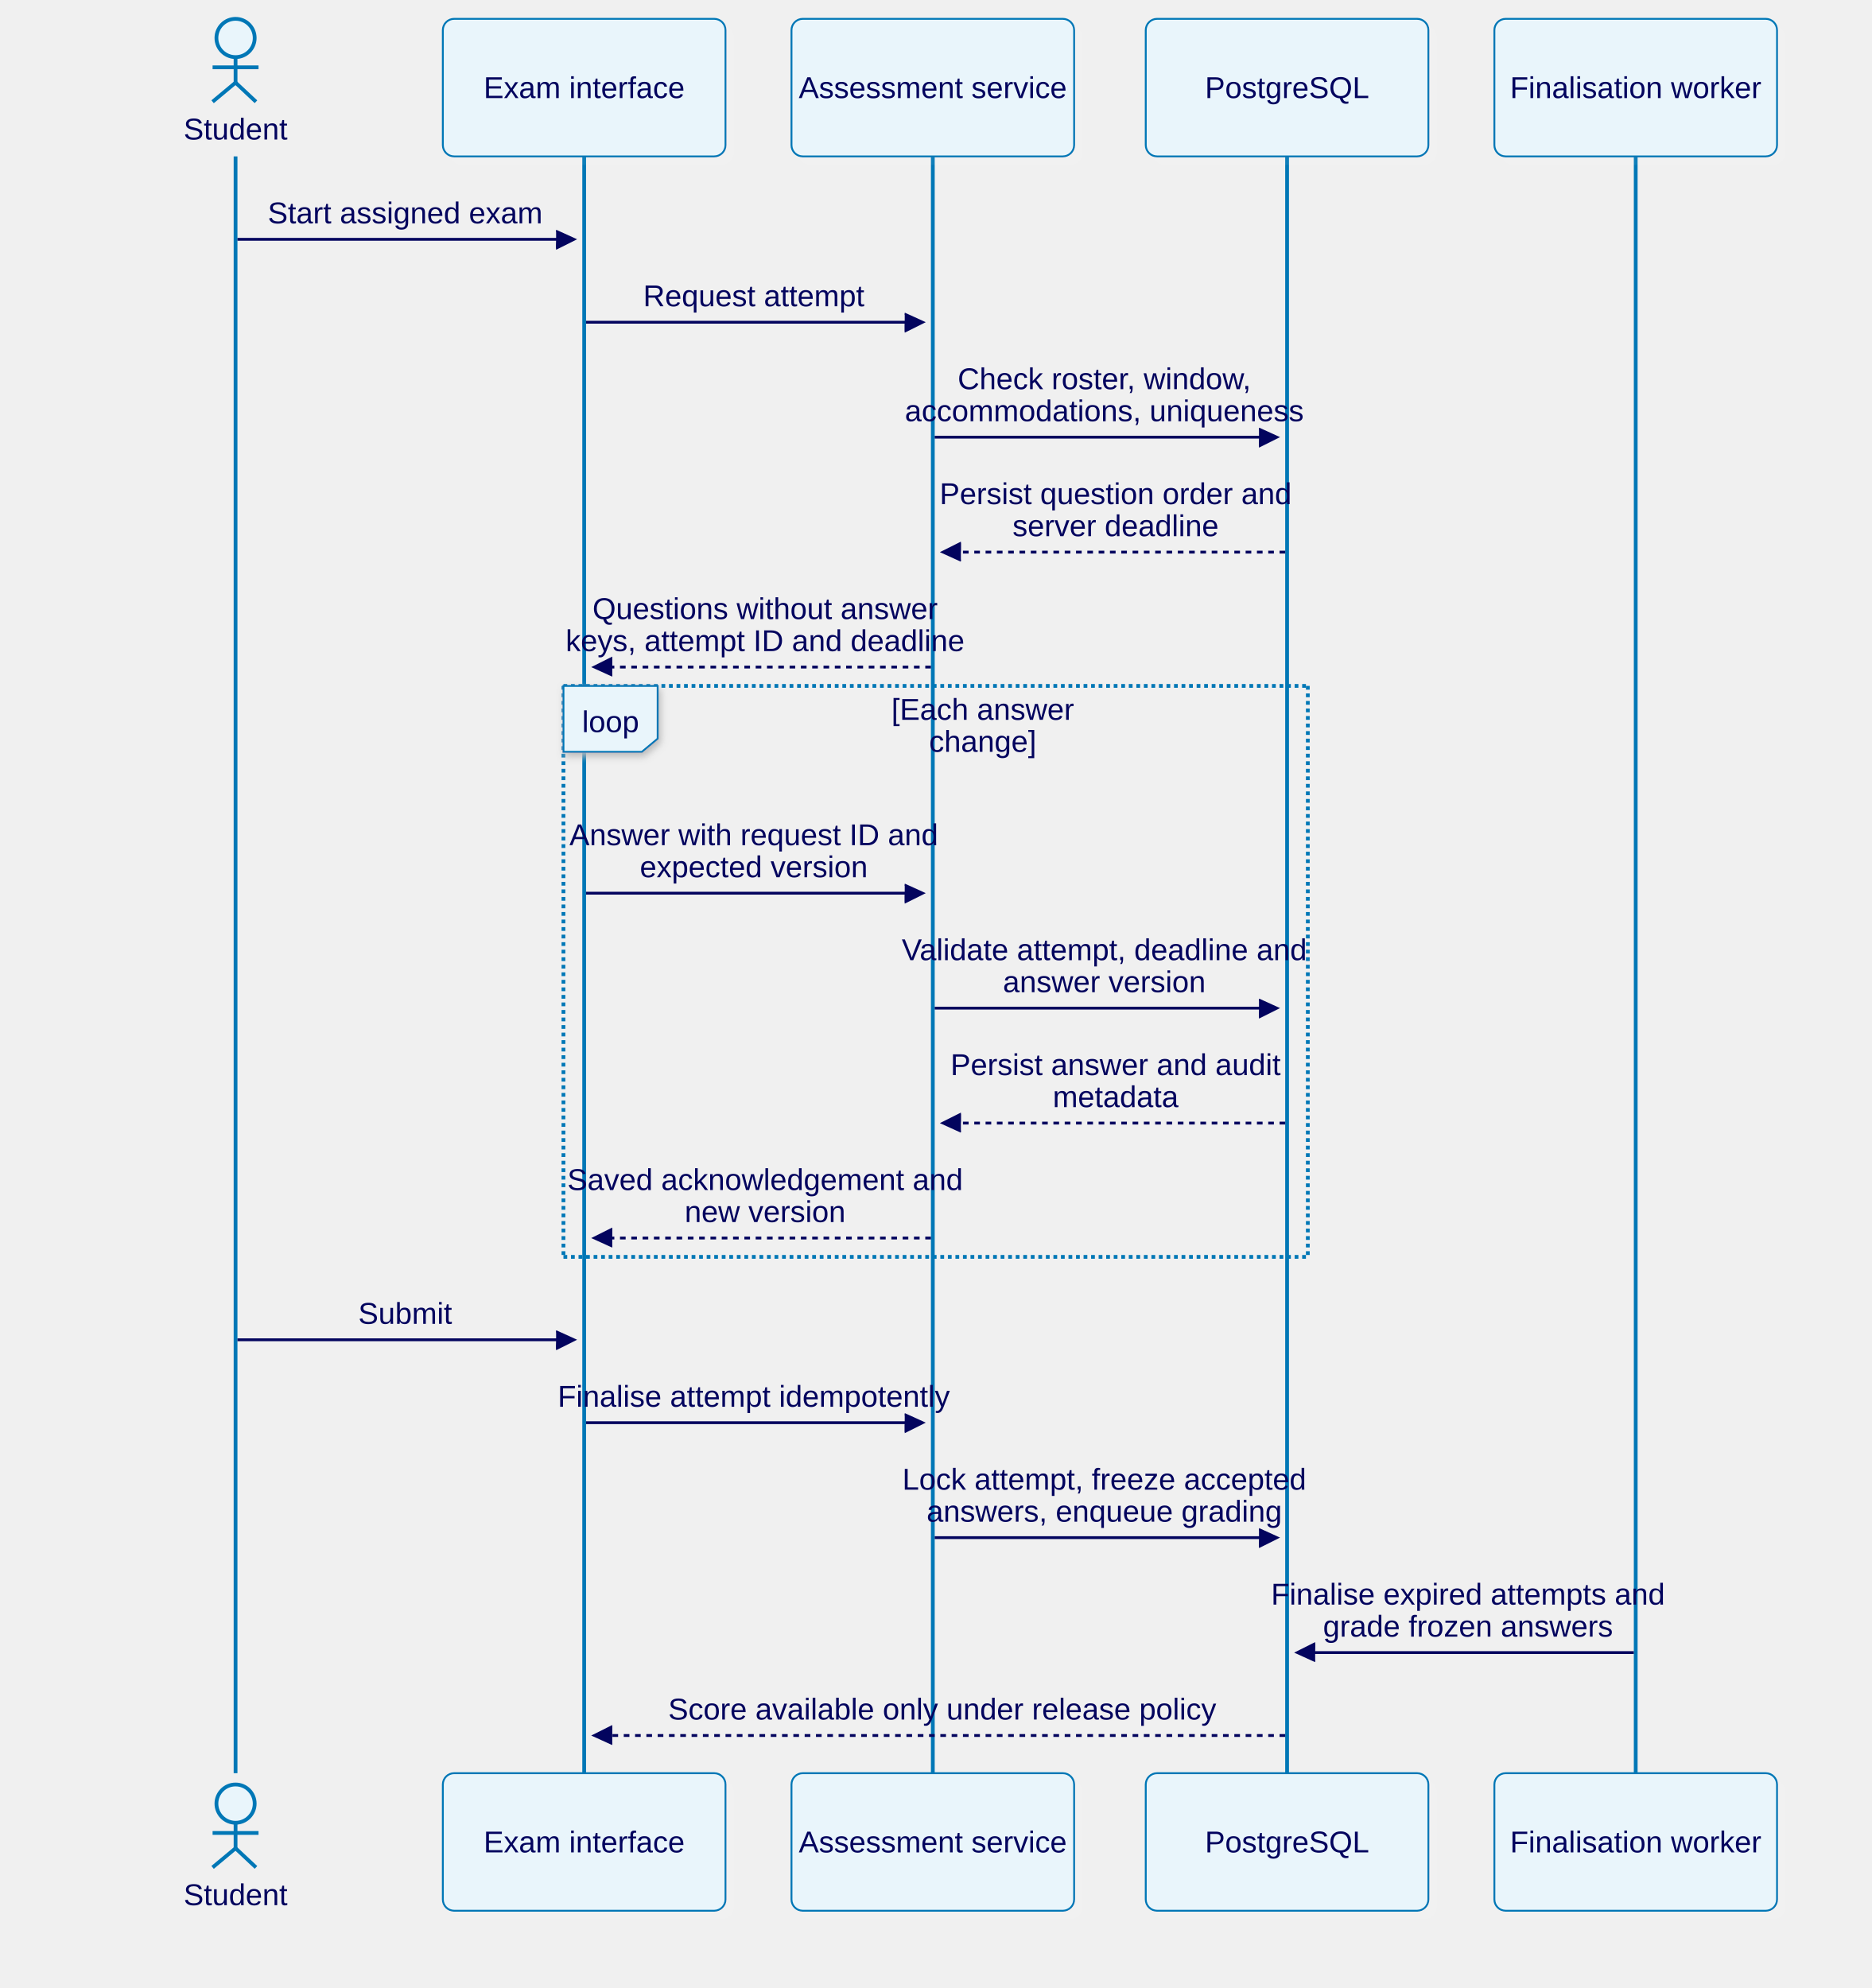
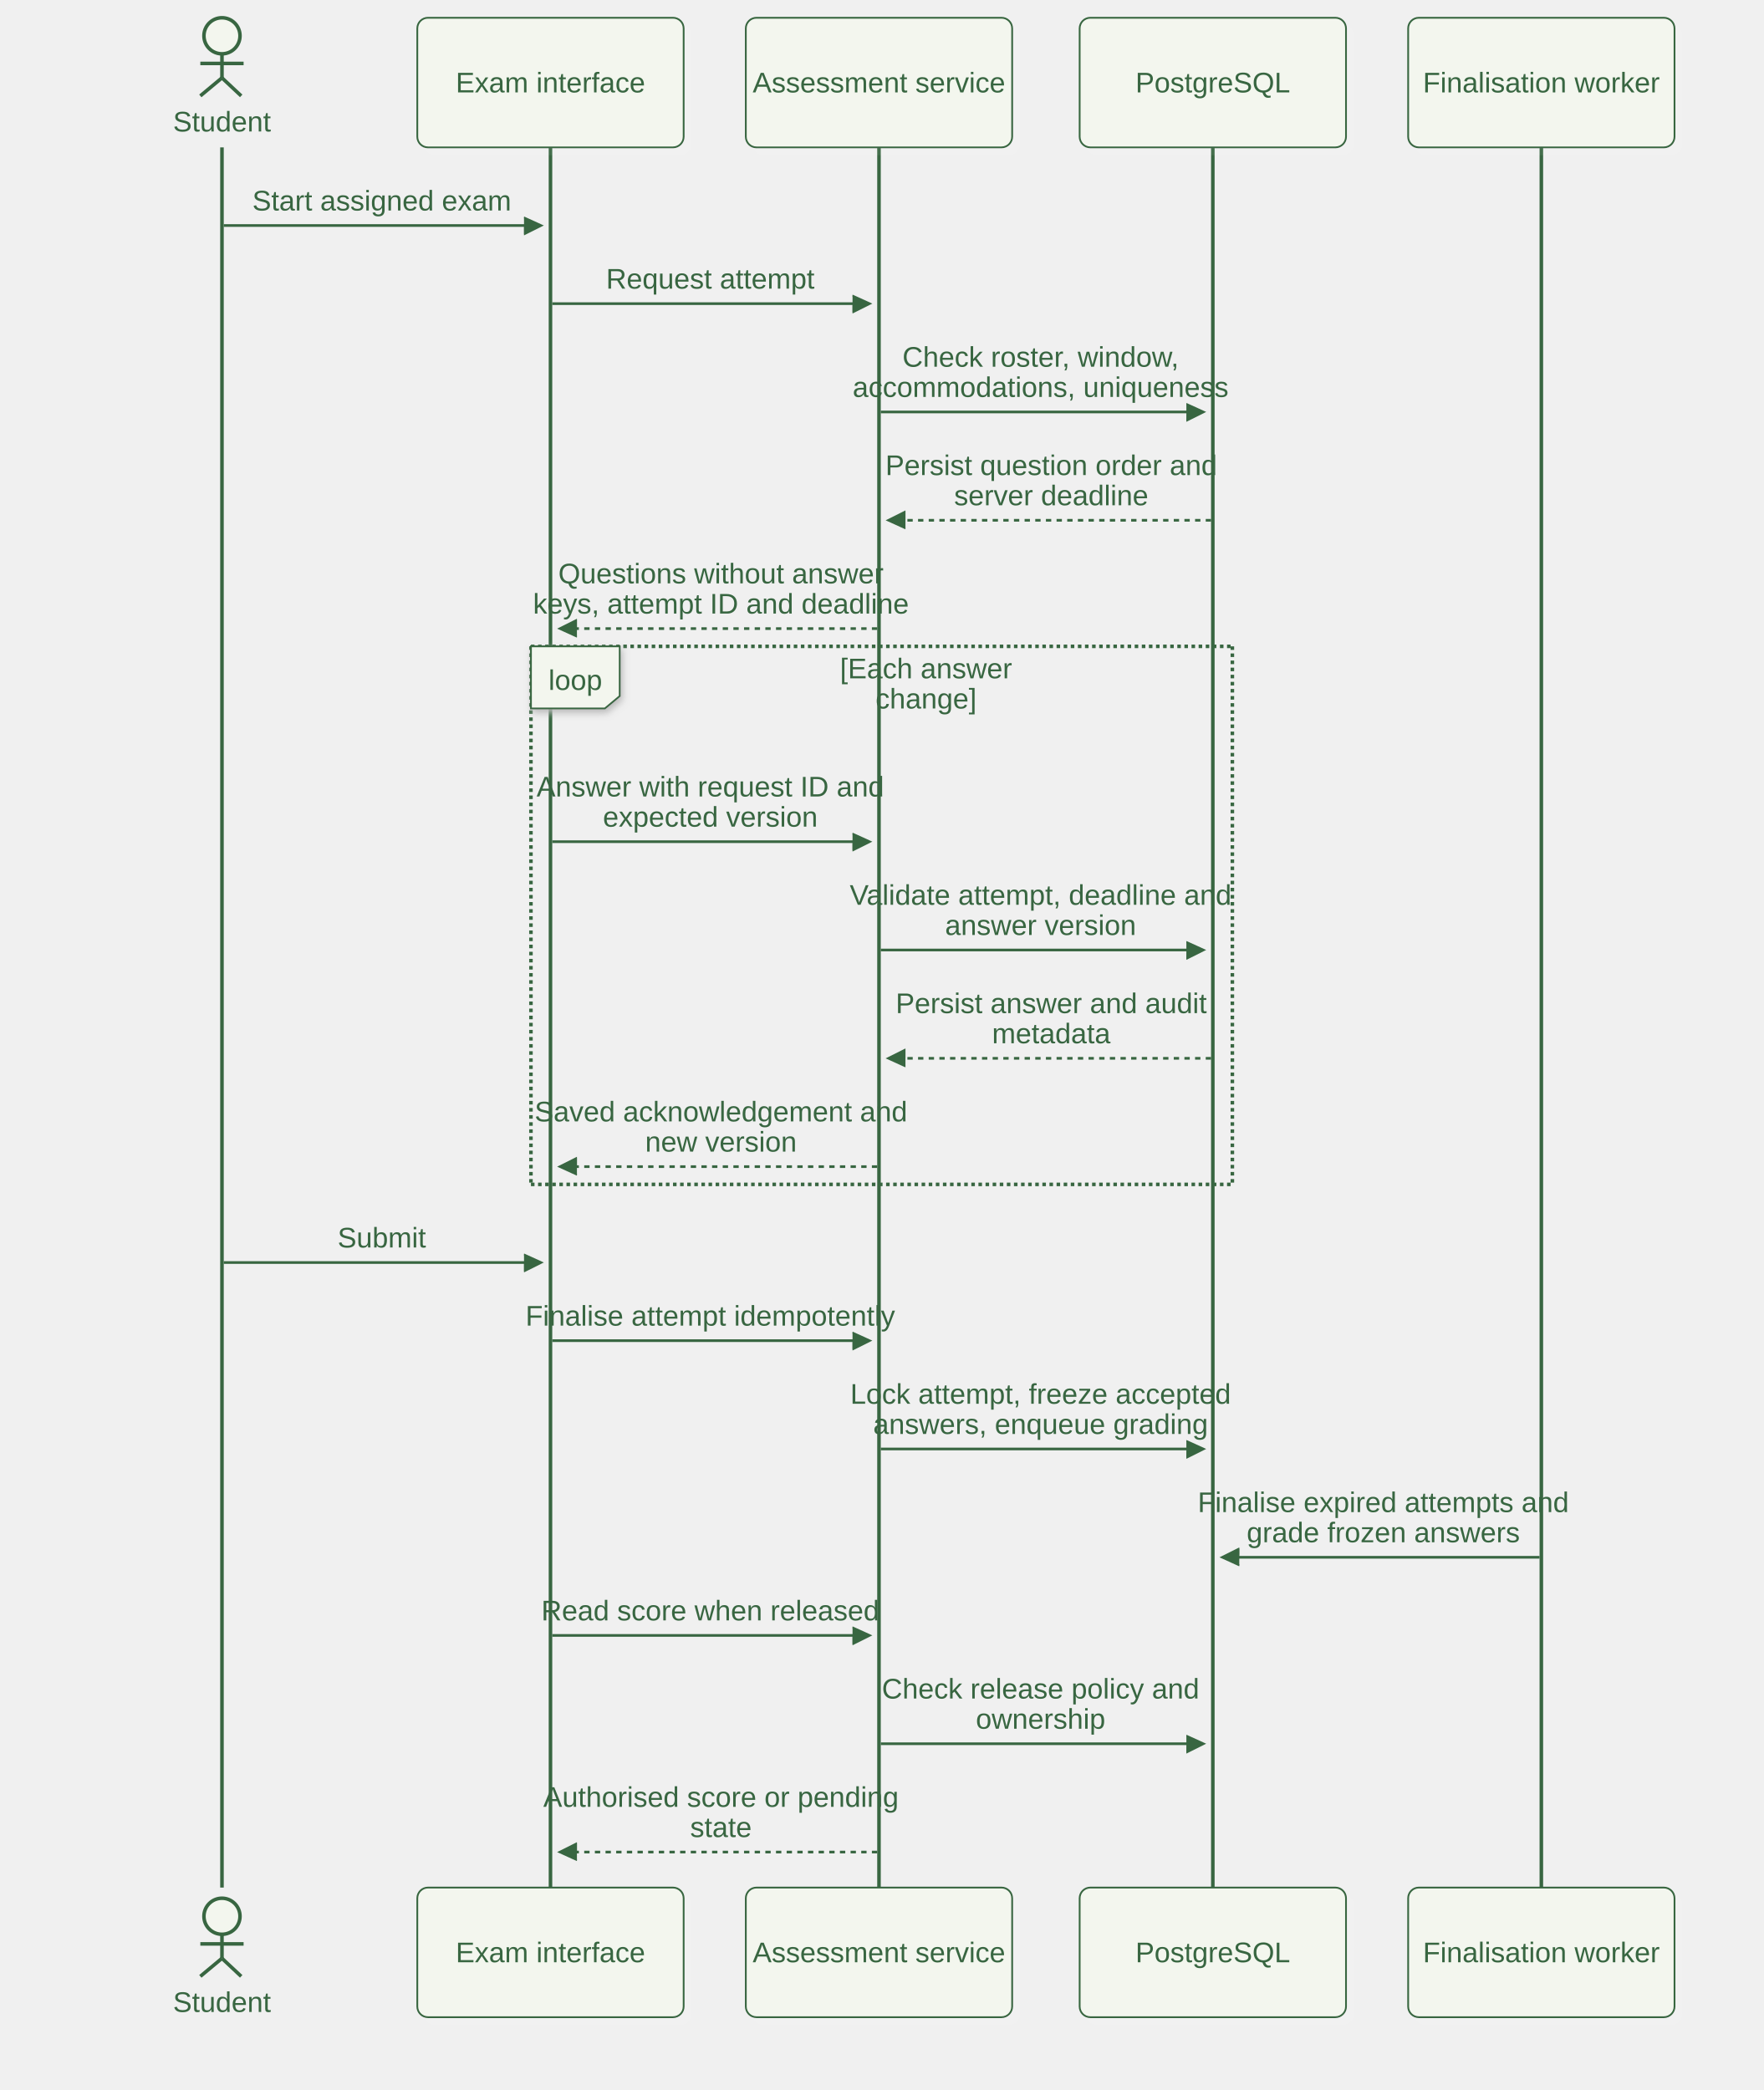
- <svg xmlns="http://www.w3.org/2000/svg" id="my-svg" width="993" viewBox="-50 -10 993 1055" role="graphics-document document" aria-roledescription="sequence" style="background-color: white; max-width: 2400px; max-height: 2400px;">
-   <g>
-     <rect x="743" y="931" fill="#eaeaea" stroke="#666" width="150" height="73" name="Job" rx="6" ry="6" class="actor actor-bottom" data-look="neo" filter="url(#my-svg-drop-shadow)" />
-     <text x="818" y="967.5" dominant-baseline="central" alignment-baseline="central" class="actor actor-box" style="text-anchor: middle; font-size: 16px; font-weight: 400;">
+ <svg xmlns="http://www.w3.org/2000/svg" id="my-svg" width="993" viewBox="-50 -10 993 1177" role="graphics-document document" aria-roledescription="sequence" style="background-color: white; max-width: 2400px; max-height: 2400px;">
+   <g>
+     <rect x="743" y="1053" fill="#eaeaea" stroke="#666" width="150" height="73" name="Job" rx="6" ry="6" class="actor actor-bottom" data-look="neo" filter="url(#my-svg-drop-shadow)" />
+     <text x="818" y="1089.5" dominant-baseline="central" alignment-baseline="central" class="actor actor-box" style="text-anchor: middle; font-size: 16px; font-weight: 400;">
      <tspan x="818" dy="0">Finalisation worker</tspan>
    </text>
  </g>
  <g>
-     <rect x="558" y="931" fill="#eaeaea" stroke="#666" width="150" height="73" name="DB" rx="6" ry="6" class="actor actor-bottom" data-look="neo" filter="url(#my-svg-drop-shadow)" />
-     <text x="633" y="967.5" dominant-baseline="central" alignment-baseline="central" class="actor actor-box" style="text-anchor: middle; font-size: 16px; font-weight: 400;">
+     <rect x="558" y="1053" fill="#eaeaea" stroke="#666" width="150" height="73" name="DB" rx="6" ry="6" class="actor actor-bottom" data-look="neo" filter="url(#my-svg-drop-shadow)" />
+     <text x="633" y="1089.5" dominant-baseline="central" alignment-baseline="central" class="actor actor-box" style="text-anchor: middle; font-size: 16px; font-weight: 400;">
      <tspan x="633" dy="0">PostgreSQL</tspan>
    </text>
  </g>
  <g>
-     <rect x="370" y="931" fill="#eaeaea" stroke="#666" width="150" height="73" name="API" rx="6" ry="6" class="actor actor-bottom" data-look="neo" filter="url(#my-svg-drop-shadow)" />
-     <text x="445" y="967.5" dominant-baseline="central" alignment-baseline="central" class="actor actor-box" style="text-anchor: middle; font-size: 16px; font-weight: 400;">
+     <rect x="370" y="1053" fill="#eaeaea" stroke="#666" width="150" height="73" name="API" rx="6" ry="6" class="actor actor-bottom" data-look="neo" filter="url(#my-svg-drop-shadow)" />
+     <text x="445" y="1089.5" dominant-baseline="central" alignment-baseline="central" class="actor actor-box" style="text-anchor: middle; font-size: 16px; font-weight: 400;">
      <tspan x="445" dy="0">Assessment service</tspan>
    </text>
  </g>
  <g>
-     <rect x="185" y="931" fill="#eaeaea" stroke="#666" width="150" height="73" name="UI" rx="6" ry="6" class="actor actor-bottom" data-look="neo" filter="url(#my-svg-drop-shadow)" />
-     <text x="260" y="967.5" dominant-baseline="central" alignment-baseline="central" class="actor actor-box" style="text-anchor: middle; font-size: 16px; font-weight: 400;">
+     <rect x="185" y="1053" fill="#eaeaea" stroke="#666" width="150" height="73" name="UI" rx="6" ry="6" class="actor actor-bottom" data-look="neo" filter="url(#my-svg-drop-shadow)" />
+     <text x="260" y="1089.5" dominant-baseline="central" alignment-baseline="central" class="actor actor-box" style="text-anchor: middle; font-size: 16px; font-weight: 400;">
      <tspan x="260" dy="0">Exam interface</tspan>
    </text>
  </g>
  <g />
  <g>
-     <line id="actor4" x1="818" y1="73" x2="818" y2="931" class="actor-line 200" stroke-width="0.5px" stroke="#999" name="Job" data-et="life-line" data-id="Job" />
+     <line id="actor4" x1="818" y1="73" x2="818" y2="1053" class="actor-line 200" stroke-width="0.5px" stroke="#999" name="Job" data-et="life-line" data-id="Job" />
    <g id="root-4" data-look="neo" data-et="participant" data-type="participant" data-id="Job">
      <rect x="743" y="0" fill="#eaeaea" stroke="#666" width="150" height="73" name="Job" rx="6" ry="6" class="actor actor-top" data-look="neo" filter="url(#my-svg-drop-shadow)" />
      <text x="818" y="36.5" dominant-baseline="central" alignment-baseline="central" class="actor actor-box" style="text-anchor: middle; font-size: 16px; font-weight: 400;">
        <tspan x="818" dy="0">Finalisation worker</tspan>
      </text>
    </g>
  </g>
  <g>
-     <line id="actor3" x1="633" y1="73" x2="633" y2="931" class="actor-line 200" stroke-width="0.5px" stroke="#999" name="DB" data-et="life-line" data-id="DB" />
+     <line id="actor3" x1="633" y1="73" x2="633" y2="1053" class="actor-line 200" stroke-width="0.5px" stroke="#999" name="DB" data-et="life-line" data-id="DB" />
    <g id="root-3" data-look="neo" data-et="participant" data-type="participant" data-id="DB">
      <rect x="558" y="0" fill="#eaeaea" stroke="#666" width="150" height="73" name="DB" rx="6" ry="6" class="actor actor-top" data-look="neo" filter="url(#my-svg-drop-shadow)" />
      <text x="633" y="36.5" dominant-baseline="central" alignment-baseline="central" class="actor actor-box" style="text-anchor: middle; font-size: 16px; font-weight: 400;">
        <tspan x="633" dy="0">PostgreSQL</tspan>
      </text>
    </g>
  </g>
  <g>
-     <line id="actor2" x1="445" y1="73" x2="445" y2="931" class="actor-line 200" stroke-width="0.5px" stroke="#999" name="API" data-et="life-line" data-id="API" />
+     <line id="actor2" x1="445" y1="73" x2="445" y2="1053" class="actor-line 200" stroke-width="0.5px" stroke="#999" name="API" data-et="life-line" data-id="API" />
    <g id="root-2" data-look="neo" data-et="participant" data-type="participant" data-id="API">
      <rect x="370" y="0" fill="#eaeaea" stroke="#666" width="150" height="73" name="API" rx="6" ry="6" class="actor actor-top" data-look="neo" filter="url(#my-svg-drop-shadow)" />
      <text x="445" y="36.5" dominant-baseline="central" alignment-baseline="central" class="actor actor-box" style="text-anchor: middle; font-size: 16px; font-weight: 400;">
        <tspan x="445" dy="0">Assessment service</tspan>
      </text>
    </g>
  </g>
  <g>
-     <line id="actor1" x1="260" y1="73" x2="260" y2="931" class="actor-line 200" stroke-width="0.5px" stroke="#999" name="UI" data-et="life-line" data-id="UI" />
+     <line id="actor1" x1="260" y1="73" x2="260" y2="1053" class="actor-line 200" stroke-width="0.5px" stroke="#999" name="UI" data-et="life-line" data-id="UI" />
    <g id="root-1" data-look="neo" data-et="participant" data-type="participant" data-id="UI">
      <rect x="185" y="0" fill="#eaeaea" stroke="#666" width="150" height="73" name="UI" rx="6" ry="6" class="actor actor-top" data-look="neo" filter="url(#my-svg-drop-shadow)" />
      <text x="260" y="36.5" dominant-baseline="central" alignment-baseline="central" class="actor actor-box" style="text-anchor: middle; font-size: 16px; font-weight: 400;">
        <tspan x="260" dy="0">Exam interface</tspan>
      </text>
    </g>
  </g>
  <g>
-     <line id="actor0" x1="75" y1="73" x2="75" y2="931" class="actor-line 200" stroke-width="0.5px" stroke="#999" name="Student" data-et="life-line" data-id="Student" />
-   </g>
-   <style>#my-svg{font-family:Arial,sans-serif;font-size:18px;fill:#03045e;}@keyframes edge-animation-frame{from{stroke-dashoffset:0;}}@keyframes dash{to{stroke-dashoffset:0;}}#my-svg .edge-animation-slow{stroke-dasharray:9,5!important;stroke-dashoffset:900;animation:dash 50s linear infinite;stroke-linecap:round;}#my-svg .edge-animation-fast{stroke-dasharray:9,5!important;stroke-dashoffset:900;animation:dash 20s linear infinite;stroke-linecap:round;}#my-svg .error-icon{fill:#ffffff;}#my-svg .error-text{fill:#000000;stroke:#000000;}#my-svg .edge-thickness-normal{stroke-width:1px;}#my-svg .edge-thickness-thick{stroke-width:3.5px;}#my-svg .edge-pattern-solid{stroke-dasharray:0;}#my-svg .edge-thickness-invisible{stroke-width:0;fill:none;}#my-svg .edge-pattern-dashed{stroke-dasharray:3;}#my-svg .edge-pattern-dotted{stroke-dasharray:2;}#my-svg .marker{fill:#023e8a;stroke:#023e8a;}#my-svg .marker.cross{stroke:#023e8a;}#my-svg svg{font-family:Arial,sans-serif;font-size:18px;}#my-svg p{margin:0;}#my-svg .actor{stroke:#0077b6;fill:#e9f5fb;stroke-width:1;}#my-svg rect.actor.outer-path[data-look="neo"]{filter:drop-shadow( 1px 2px 2px rgba(185,185,185,1));}#my-svg rect.note[data-look="neo"]{stroke:hsl(52.683, 60%, 73.922%);fill:#fff5ad;filter:drop-shadow( 1px 2px 2px rgba(185,185,185,1));}#my-svg text.actor&gt;tspan{fill:#03045e;stroke:none;}#my-svg .actor-line{stroke:#0077b6;}#my-svg .innerArc{stroke-width:1.5;stroke-dasharray:none;}#my-svg .messageLine0{stroke-width:1.5;stroke-dasharray:none;stroke:#03045e;}#my-svg .messageLine1{stroke-width:1.5;stroke-dasharray:2,2;stroke:#03045e;}#my-svg [id$="-arrowhead"] path{fill:#03045e;stroke:#03045e;}#my-svg .sequenceNumber{fill:#fdc175;}#my-svg [id$="-sequencenumber"]{fill:#03045e;}#my-svg [id$="-crosshead"] path{fill:#03045e;stroke:#03045e;}#my-svg .messageText{fill:#03045e;stroke:none;}#my-svg .labelBox{stroke:#0077b6;fill:#e9f5fb;filter:drop-shadow( 1px 2px 2px rgba(185,185,185,1));}#my-svg .labelText,#my-svg .labelText&gt;tspan{fill:#03045e;stroke:none;}#my-svg .loopText,#my-svg .loopText&gt;tspan{fill:#03045e;stroke:none;}#my-svg .sectionTitle,#my-svg .sectionTitle&gt;tspan{fill:#03045e;stroke:none;}#my-svg .loopLine{stroke-width:2px;stroke-dasharray:2,2;stroke:#0077b6;fill:#0077b6;}#my-svg .note{stroke:hsl(52.683, 60%, 73.922%);fill:#fff5ad;}#my-svg .noteText,#my-svg .noteText&gt;tspan{fill:#333;stroke:none;}#my-svg .activation0{fill:#caf0f8;stroke:hsl(190.435, 76.667%, 78.235%);}#my-svg .activation1{fill:#caf0f8;stroke:hsl(190.435, 76.667%, 78.235%);}#my-svg .activation2{fill:#caf0f8;stroke:hsl(190.435, 76.667%, 78.235%);}#my-svg .actorPopupMenu{position:absolute;}#my-svg .actorPopupMenuPanel{position:absolute;fill:#e9f5fb;box-shadow:0px 8px 16px 0px rgba(0,0,0,0.2);filter:drop-shadow(3px 5px 2px rgb(0 0 0 / 0.4));}#my-svg .actor-man circle,#my-svg line{fill:#e9f5fb;stroke-width:2px;}#my-svg g rect.rect{filter:drop-shadow( 1px 2px 2px rgba(185,185,185,1));stroke:#0077b6;}#my-svg .node .neo-node{stroke:#0077b6;}#my-svg [data-look="neo"].node rect,#my-svg [data-look="neo"].cluster rect,#my-svg [data-look="neo"].node polygon{stroke:url(#my-svg-gradient);filter:drop-shadow( 1px 2px 2px rgba(185,185,185,1));}#my-svg [data-look="neo"].swimlane.cluster rect{filter:none;}#my-svg [data-look="neo"].node path{stroke:url(#my-svg-gradient);stroke-width:1px;}#my-svg [data-look="neo"].node .outer-path{filter:drop-shadow( 1px 2px 2px rgba(185,185,185,1));}#my-svg [data-look="neo"].node .neo-line path{stroke:#0077b6;filter:none;}#my-svg [data-look="neo"].node circle{stroke:url(#my-svg-gradient);filter:drop-shadow( 1px 2px 2px rgba(185,185,185,1));}#my-svg [data-look="neo"].node circle .state-start{fill:#000000;}#my-svg [data-look="neo"].icon-shape .icon{fill:url(#my-svg-gradient);filter:drop-shadow( 1px 2px 2px rgba(185,185,185,1));}#my-svg [data-look="neo"].icon-shape .icon-neo path{stroke:url(#my-svg-gradient);filter:drop-shadow( 1px 2px 2px rgba(185,185,185,1));}#my-svg :root{--mermaid-font-family:"trebuchet ms",verdana,arial,sans-serif;}</style>
+     <line id="actor0" x1="75" y1="73" x2="75" y2="1053" class="actor-line 200" stroke-width="0.5px" stroke="#999" name="Student" data-et="life-line" data-id="Student" />
+   </g>
+   <style>#my-svg{font-family:Arial,sans-serif;font-size:18px;fill:#386641;}@keyframes edge-animation-frame{from{stroke-dashoffset:0;}}@keyframes dash{to{stroke-dashoffset:0;}}#my-svg .edge-animation-slow{stroke-dasharray:9,5!important;stroke-dashoffset:900;animation:dash 50s linear infinite;stroke-linecap:round;}#my-svg .edge-animation-fast{stroke-dasharray:9,5!important;stroke-dashoffset:900;animation:dash 20s linear infinite;stroke-linecap:round;}#my-svg .error-icon{fill:#ffffff;}#my-svg .error-text{fill:#000000;stroke:#000000;}#my-svg .edge-thickness-normal{stroke-width:1px;}#my-svg .edge-thickness-thick{stroke-width:3.5px;}#my-svg .edge-pattern-solid{stroke-dasharray:0;}#my-svg .edge-thickness-invisible{stroke-width:0;fill:none;}#my-svg .edge-pattern-dashed{stroke-dasharray:3;}#my-svg .edge-pattern-dotted{stroke-dasharray:2;}#my-svg .marker{fill:#386641;stroke:#386641;}#my-svg .marker.cross{stroke:#386641;}#my-svg svg{font-family:Arial,sans-serif;font-size:18px;}#my-svg p{margin:0;}#my-svg .actor{stroke:#386641;fill:#f3f6ee;stroke-width:1;}#my-svg rect.actor.outer-path[data-look="neo"]{filter:drop-shadow( 1px 2px 2px rgba(185,185,185,1));}#my-svg rect.note[data-look="neo"]{stroke:hsl(52.683, 60%, 73.922%);fill:#fff5ad;filter:drop-shadow( 1px 2px 2px rgba(185,185,185,1));}#my-svg text.actor&gt;tspan{fill:#386641;stroke:none;}#my-svg .actor-line{stroke:#386641;}#my-svg .innerArc{stroke-width:1.5;stroke-dasharray:none;}#my-svg .messageLine0{stroke-width:1.5;stroke-dasharray:none;stroke:#386641;}#my-svg .messageLine1{stroke-width:1.5;stroke-dasharray:2,2;stroke:#386641;}#my-svg [id$="-arrowhead"] path{fill:#386641;stroke:#386641;}#my-svg .sequenceNumber{fill:#c799be;}#my-svg [id$="-sequencenumber"]{fill:#386641;}#my-svg [id$="-crosshead"] path{fill:#386641;stroke:#386641;}#my-svg .messageText{fill:#386641;stroke:none;}#my-svg .labelBox{stroke:#386641;fill:#f3f6ee;filter:drop-shadow( 1px 2px 2px rgba(185,185,185,1));}#my-svg .labelText,#my-svg .labelText&gt;tspan{fill:#386641;stroke:none;}#my-svg .loopText,#my-svg .loopText&gt;tspan{fill:#386641;stroke:none;}#my-svg .sectionTitle,#my-svg .sectionTitle&gt;tspan{fill:#386641;stroke:none;}#my-svg .loopLine{stroke-width:2px;stroke-dasharray:2,2;stroke:#386641;fill:#386641;}#my-svg .note{stroke:hsl(52.683, 60%, 73.922%);fill:#fff5ad;}#my-svg .noteText,#my-svg .noteText&gt;tspan{fill:#333;stroke:none;}#my-svg .activation0{fill:#a7c957;stroke:hsl(77.895, 51.351%, 46.471%);}#my-svg .activation1{fill:#a7c957;stroke:hsl(77.895, 51.351%, 46.471%);}#my-svg .activation2{fill:#a7c957;stroke:hsl(77.895, 51.351%, 46.471%);}#my-svg .actorPopupMenu{position:absolute;}#my-svg .actorPopupMenuPanel{position:absolute;fill:#f3f6ee;box-shadow:0px 8px 16px 0px rgba(0,0,0,0.2);filter:drop-shadow(3px 5px 2px rgb(0 0 0 / 0.4));}#my-svg .actor-man circle,#my-svg line{fill:#f3f6ee;stroke-width:2px;}#my-svg g rect.rect{filter:drop-shadow( 1px 2px 2px rgba(185,185,185,1));stroke:#386641;}#my-svg .node .neo-node{stroke:#386641;}#my-svg [data-look="neo"].node rect,#my-svg [data-look="neo"].cluster rect,#my-svg [data-look="neo"].node polygon{stroke:url(#my-svg-gradient);filter:drop-shadow( 1px 2px 2px rgba(185,185,185,1));}#my-svg [data-look="neo"].swimlane.cluster rect{filter:none;}#my-svg [data-look="neo"].node path{stroke:url(#my-svg-gradient);stroke-width:1px;}#my-svg [data-look="neo"].node .outer-path{filter:drop-shadow( 1px 2px 2px rgba(185,185,185,1));}#my-svg [data-look="neo"].node .neo-line path{stroke:#386641;filter:none;}#my-svg [data-look="neo"].node circle{stroke:url(#my-svg-gradient);filter:drop-shadow( 1px 2px 2px rgba(185,185,185,1));}#my-svg [data-look="neo"].node circle .state-start{fill:#000000;}#my-svg [data-look="neo"].icon-shape .icon{fill:url(#my-svg-gradient);filter:drop-shadow( 1px 2px 2px rgba(185,185,185,1));}#my-svg [data-look="neo"].icon-shape .icon-neo path{stroke:url(#my-svg-gradient);filter:drop-shadow( 1px 2px 2px rgba(185,185,185,1));}#my-svg :root{--mermaid-font-family:"trebuchet ms",verdana,arial,sans-serif;}</style>
  <g />
  <defs>
    <symbol id="my-svg-computer" width="24" height="24">
      <path transform="scale(.5)" d="M2 2v13h20v-13h-20zm18 11h-16v-9h16v9zm-10.228 6l.466-1h3.524l.467 1h-4.457zm14.228 3h-24l2-6h2.104l-1.33 4h18.45l-1.297-4h2.073l2 6zm-5-10h-14v-7h14v7z" />
    </symbol>
  </defs>
  <defs>
    <symbol id="my-svg-database" fill-rule="evenodd" clip-rule="evenodd">
      <path transform="scale(.5)" d="M12.258.001l.256.004.255.005.253.008.251.01.249.012.247.015.246.016.242.019.241.02.239.023.236.024.233.027.231.028.229.031.225.032.223.034.22.036.217.038.214.04.211.041.208.043.205.045.201.046.198.048.194.05.191.051.187.053.183.054.18.056.175.057.172.059.168.06.163.061.16.063.155.064.15.066.074.033.073.033.071.034.07.034.069.035.068.035.067.035.066.035.064.036.064.036.062.036.06.036.06.037.058.037.058.037.055.038.055.038.053.038.052.038.051.039.05.039.048.039.047.039.045.04.044.04.043.04.041.04.04.041.039.041.037.041.036.041.034.041.033.042.032.042.03.042.029.042.027.042.026.043.024.043.023.043.021.043.02.043.018.044.017.043.015.044.013.044.012.044.011.045.009.044.007.045.006.045.004.045.002.045.001.045v17l-.001.045-.002.045-.004.045-.006.045-.007.045-.009.044-.011.045-.012.044-.013.044-.015.044-.017.043-.018.044-.02.043-.021.043-.023.043-.024.043-.026.043-.027.042-.029.042-.03.042-.032.042-.033.042-.034.041-.036.041-.037.041-.039.041-.04.041-.041.04-.043.04-.044.04-.045.04-.047.039-.048.039-.05.039-.051.039-.052.038-.053.038-.055.038-.055.038-.058.037-.058.037-.06.037-.06.036-.062.036-.064.036-.064.036-.066.035-.067.035-.068.035-.069.035-.07.034-.071.034-.073.033-.074.033-.15.066-.155.064-.16.063-.163.061-.168.06-.172.059-.175.057-.18.056-.183.054-.187.053-.191.051-.194.05-.198.048-.201.046-.205.045-.208.043-.211.041-.214.04-.217.038-.22.036-.223.034-.225.032-.229.031-.231.028-.233.027-.236.024-.239.023-.241.02-.242.019-.246.016-.247.015-.249.012-.251.01-.253.008-.255.005-.256.004-.258.001-.258-.001-.256-.004-.255-.005-.253-.008-.251-.01-.249-.012-.247-.015-.245-.016-.243-.019-.241-.02-.238-.023-.236-.024-.234-.027-.231-.028-.228-.031-.226-.032-.223-.034-.22-.036-.217-.038-.214-.04-.211-.041-.208-.043-.204-.045-.201-.046-.198-.048-.195-.05-.19-.051-.187-.053-.184-.054-.179-.056-.176-.057-.172-.059-.167-.06-.164-.061-.159-.063-.155-.064-.151-.066-.074-.033-.072-.033-.072-.034-.07-.034-.069-.035-.068-.035-.067-.035-.066-.035-.064-.036-.063-.036-.062-.036-.061-.036-.06-.037-.058-.037-.057-.037-.056-.038-.055-.038-.053-.038-.052-.038-.051-.039-.049-.039-.049-.039-.046-.039-.046-.04-.044-.04-.043-.04-.041-.04-.04-.041-.039-.041-.037-.041-.036-.041-.034-.041-.033-.042-.032-.042-.03-.042-.029-.042-.027-.042-.026-.043-.024-.043-.023-.043-.021-.043-.02-.043-.018-.044-.017-.043-.015-.044-.013-.044-.012-.044-.011-.045-.009-.044-.007-.045-.006-.045-.004-.045-.002-.045-.001-.045v-17l.001-.045.002-.045.004-.045.006-.045.007-.045.009-.044.011-.045.012-.044.013-.044.015-.044.017-.043.018-.044.02-.043.021-.043.023-.043.024-.043.026-.043.027-.042.029-.042.03-.042.032-.042.033-.042.034-.041.036-.041.037-.041.039-.041.04-.041.041-.04.043-.04.044-.04.046-.04.046-.039.049-.039.049-.039.051-.039.052-.038.053-.038.055-.038.056-.038.057-.037.058-.037.06-.037.061-.036.062-.036.063-.036.064-.036.066-.035.067-.035.068-.035.069-.035.07-.034.072-.034.072-.033.074-.033.151-.066.155-.064.159-.063.164-.061.167-.06.172-.059.176-.057.179-.056.184-.054.187-.053.19-.051.195-.05.198-.048.201-.046.204-.045.208-.043.211-.041.214-.04.217-.038.22-.036.223-.034.226-.032.228-.031.231-.028.234-.027.236-.024.238-.023.241-.02.243-.019.245-.016.247-.015.249-.012.251-.01.253-.008.255-.005.256-.004.258-.001.258.001zm-9.258 20.499v.01l.001.021.003.021.004.022.005.021.006.022.007.022.009.023.01.022.011.023.012.023.013.023.015.023.016.024.017.023.018.024.019.024.021.024.022.025.023.024.024.025.052.049.056.05.061.051.066.051.07.051.075.051.079.052.084.052.088.052.092.052.097.052.102.051.105.052.11.052.114.051.119.051.123.051.127.05.131.05.135.05.139.048.144.049.147.047.152.047.155.047.16.045.163.045.167.043.171.043.176.041.178.041.183.039.187.039.19.037.194.035.197.035.202.033.204.031.209.03.212.029.216.027.219.025.222.024.226.021.23.02.233.018.236.016.24.015.243.012.246.01.249.008.253.005.256.004.259.001.26-.001.257-.004.254-.005.25-.008.247-.011.244-.012.241-.014.237-.016.233-.018.231-.021.226-.021.224-.024.22-.026.216-.027.212-.028.21-.031.205-.031.202-.034.198-.034.194-.036.191-.037.187-.039.183-.04.179-.04.175-.042.172-.043.168-.044.163-.045.16-.046.155-.046.152-.047.148-.048.143-.049.139-.049.136-.05.131-.05.126-.05.123-.051.118-.052.114-.051.11-.052.106-.052.101-.052.096-.052.092-.052.088-.053.083-.051.079-.052.074-.052.07-.051.065-.051.06-.051.056-.05.051-.05.023-.024.023-.025.021-.024.02-.024.019-.024.018-.024.017-.024.015-.023.014-.024.013-.023.012-.023.01-.023.01-.022.008-.022.006-.022.006-.022.004-.022.004-.021.001-.021.001-.021v-4.127l-.077.055-.08.053-.083.054-.085.053-.087.052-.09.052-.093.051-.095.05-.097.05-.1.049-.102.049-.105.048-.106.047-.109.047-.111.046-.114.045-.115.045-.118.044-.12.043-.122.042-.124.042-.126.041-.128.04-.13.04-.132.038-.134.038-.135.037-.138.037-.139.035-.142.035-.143.034-.144.033-.147.032-.148.031-.15.03-.151.03-.153.029-.154.027-.156.027-.158.026-.159.025-.161.024-.162.023-.163.022-.165.021-.166.02-.167.019-.169.018-.169.017-.171.016-.173.015-.173.014-.175.013-.175.012-.177.011-.178.01-.179.008-.179.008-.181.006-.182.005-.182.004-.184.003-.184.002h-.37l-.184-.002-.184-.003-.182-.004-.182-.005-.181-.006-.179-.008-.179-.008-.178-.01-.176-.011-.176-.012-.175-.013-.173-.014-.172-.015-.171-.016-.17-.017-.169-.018-.167-.019-.166-.02-.165-.021-.163-.022-.162-.023-.161-.024-.159-.025-.157-.026-.156-.027-.155-.027-.153-.029-.151-.03-.15-.03-.148-.031-.146-.032-.145-.033-.143-.034-.141-.035-.14-.035-.137-.037-.136-.037-.134-.038-.132-.038-.13-.04-.128-.04-.126-.041-.124-.042-.122-.042-.12-.044-.117-.043-.116-.045-.113-.045-.112-.046-.109-.047-.106-.047-.105-.048-.102-.049-.1-.049-.097-.05-.095-.05-.093-.052-.09-.051-.087-.052-.085-.053-.083-.054-.08-.054-.077-.054v4.127zm0-5.654v.011l.001.021.003.021.004.021.005.022.006.022.007.022.009.022.01.022.011.023.012.023.013.023.015.024.016.023.017.024.018.024.019.024.021.024.022.024.023.025.024.024.052.05.056.05.061.05.066.051.07.051.075.052.079.051.084.052.088.052.092.052.097.052.102.052.105.052.11.051.114.051.119.052.123.05.127.051.131.05.135.049.139.049.144.048.147.048.152.047.155.046.16.045.163.045.167.044.171.042.176.042.178.04.183.04.187.038.19.037.194.036.197.034.202.033.204.032.209.03.212.028.216.027.219.025.222.024.226.022.23.02.233.018.236.016.24.014.243.012.246.01.249.008.253.006.256.003.259.001.26-.001.257-.003.254-.006.25-.008.247-.01.244-.012.241-.015.237-.016.233-.018.231-.02.226-.022.224-.024.22-.025.216-.027.212-.029.21-.03.205-.032.202-.033.198-.035.194-.036.191-.037.187-.039.183-.039.179-.041.175-.042.172-.043.168-.044.163-.045.16-.045.155-.047.152-.047.148-.048.143-.048.139-.05.136-.049.131-.05.126-.051.123-.051.118-.051.114-.052.11-.052.106-.052.101-.052.096-.052.092-.052.088-.052.083-.052.079-.052.074-.051.07-.052.065-.051.06-.05.056-.051.051-.049.023-.025.023-.024.021-.025.02-.024.019-.024.018-.024.017-.024.015-.023.014-.023.013-.024.012-.022.01-.023.01-.023.008-.022.006-.022.006-.022.004-.021.004-.022.001-.021.001-.021v-4.139l-.077.054-.08.054-.083.054-.085.052-.087.053-.09.051-.093.051-.095.051-.097.05-.1.049-.102.049-.105.048-.106.047-.109.047-.111.046-.114.045-.115.044-.118.044-.12.044-.122.042-.124.042-.126.041-.128.04-.13.039-.132.039-.134.038-.135.037-.138.036-.139.036-.142.035-.143.033-.144.033-.147.033-.148.031-.15.03-.151.03-.153.028-.154.028-.156.027-.158.026-.159.025-.161.024-.162.023-.163.022-.165.021-.166.02-.167.019-.169.018-.169.017-.171.016-.173.015-.173.014-.175.013-.175.012-.177.011-.178.009-.179.009-.179.007-.181.007-.182.005-.182.004-.184.003-.184.002h-.37l-.184-.002-.184-.003-.182-.004-.182-.005-.181-.007-.179-.007-.179-.009-.178-.009-.176-.011-.176-.012-.175-.013-.173-.014-.172-.015-.171-.016-.17-.017-.169-.018-.167-.019-.166-.02-.165-.021-.163-.022-.162-.023-.161-.024-.159-.025-.157-.026-.156-.027-.155-.028-.153-.028-.151-.03-.15-.03-.148-.031-.146-.033-.145-.033-.143-.033-.141-.035-.14-.036-.137-.036-.136-.037-.134-.038-.132-.039-.13-.039-.128-.04-.126-.041-.124-.042-.122-.043-.12-.043-.117-.044-.116-.044-.113-.046-.112-.046-.109-.046-.106-.047-.105-.048-.102-.049-.1-.049-.097-.05-.095-.051-.093-.051-.09-.051-.087-.053-.085-.052-.083-.054-.08-.054-.077-.054v4.139zm0-5.666v.011l.001.02.003.022.004.021.005.022.006.021.007.022.009.023.01.022.011.023.012.023.013.023.015.023.016.024.017.024.018.023.019.024.021.025.022.024.023.024.024.025.052.05.056.05.061.05.066.051.07.051.075.052.079.051.084.052.088.052.092.052.097.052.102.052.105.051.11.052.114.051.119.051.123.051.127.05.131.05.135.05.139.049.144.048.147.048.152.047.155.046.16.045.163.045.167.043.171.043.176.042.178.04.183.04.187.038.19.037.194.036.197.034.202.033.204.032.209.03.212.028.216.027.219.025.222.024.226.021.23.02.233.018.236.017.24.014.243.012.246.01.249.008.253.006.256.003.259.001.26-.001.257-.003.254-.006.25-.008.247-.01.244-.013.241-.014.237-.016.233-.018.231-.02.226-.022.224-.024.22-.025.216-.027.212-.029.21-.03.205-.032.202-.033.198-.035.194-.036.191-.037.187-.039.183-.039.179-.041.175-.042.172-.043.168-.044.163-.045.16-.045.155-.047.152-.047.148-.048.143-.049.139-.049.136-.049.131-.051.126-.05.123-.051.118-.052.114-.051.11-.052.106-.052.101-.052.096-.052.092-.052.088-.052.083-.052.079-.052.074-.052.07-.051.065-.051.06-.051.056-.05.051-.049.023-.025.023-.025.021-.024.02-.024.019-.024.018-.024.017-.024.015-.023.014-.024.013-.023.012-.023.01-.022.01-.023.008-.022.006-.022.006-.022.004-.022.004-.021.001-.021.001-.021v-4.153l-.077.054-.08.054-.083.053-.085.053-.087.053-.09.051-.093.051-.095.051-.097.05-.1.049-.102.048-.105.048-.106.048-.109.046-.111.046-.114.046-.115.044-.118.044-.12.043-.122.043-.124.042-.126.041-.128.04-.13.039-.132.039-.134.038-.135.037-.138.036-.139.036-.142.034-.143.034-.144.033-.147.032-.148.032-.15.03-.151.03-.153.028-.154.028-.156.027-.158.026-.159.024-.161.024-.162.023-.163.023-.165.021-.166.02-.167.019-.169.018-.169.017-.171.016-.173.015-.173.014-.175.013-.175.012-.177.01-.178.01-.179.009-.179.007-.181.006-.182.006-.182.004-.184.003-.184.001-.185.001-.185-.001-.184-.001-.184-.003-.182-.004-.182-.006-.181-.006-.179-.007-.179-.009-.178-.01-.176-.01-.176-.012-.175-.013-.173-.014-.172-.015-.171-.016-.17-.017-.169-.018-.167-.019-.166-.02-.165-.021-.163-.023-.162-.023-.161-.024-.159-.024-.157-.026-.156-.027-.155-.028-.153-.028-.151-.03-.15-.03-.148-.032-.146-.032-.145-.033-.143-.034-.141-.034-.14-.036-.137-.036-.136-.037-.134-.038-.132-.039-.13-.039-.128-.041-.126-.041-.124-.041-.122-.043-.12-.043-.117-.044-.116-.044-.113-.046-.112-.046-.109-.046-.106-.048-.105-.048-.102-.048-.1-.05-.097-.049-.095-.051-.093-.051-.09-.052-.087-.052-.085-.053-.083-.053-.08-.054-.077-.054v4.153zm8.74-8.179l-.257.004-.254.005-.25.008-.247.011-.244.012-.241.014-.237.016-.233.018-.231.021-.226.022-.224.023-.22.026-.216.027-.212.028-.21.031-.205.032-.202.033-.198.034-.194.036-.191.038-.187.038-.183.04-.179.041-.175.042-.172.043-.168.043-.163.045-.16.046-.155.046-.152.048-.148.048-.143.048-.139.049-.136.05-.131.05-.126.051-.123.051-.118.051-.114.052-.11.052-.106.052-.101.052-.096.052-.092.052-.088.052-.083.052-.079.052-.074.051-.07.052-.065.051-.06.05-.056.05-.051.05-.023.025-.023.024-.021.024-.02.025-.019.024-.018.024-.017.023-.015.024-.014.023-.013.023-.012.023-.01.023-.01.022-.008.022-.006.023-.006.021-.004.022-.004.021-.001.021-.001.021.001.021.001.021.004.021.004.022.006.021.006.023.008.022.01.022.01.023.012.023.013.023.014.023.015.024.017.023.018.024.019.024.02.025.021.024.023.024.023.025.051.05.056.05.06.05.065.051.07.052.074.051.079.052.083.052.088.052.092.052.096.052.101.052.106.052.11.052.114.052.118.051.123.051.126.051.131.05.136.05.139.049.143.048.148.048.152.048.155.046.16.046.163.045.168.043.172.043.175.042.179.041.183.04.187.038.191.038.194.036.198.034.202.033.205.032.21.031.212.028.216.027.22.026.224.023.226.022.231.021.233.018.237.016.241.014.244.012.247.011.25.008.254.005.257.004.26.001.26-.001.257-.004.254-.005.25-.008.247-.011.244-.012.241-.014.237-.016.233-.018.231-.021.226-.022.224-.023.22-.026.216-.027.212-.028.21-.031.205-.032.202-.033.198-.034.194-.036.191-.038.187-.038.183-.04.179-.041.175-.042.172-.043.168-.043.163-.045.16-.046.155-.046.152-.048.148-.048.143-.048.139-.049.136-.05.131-.05.126-.051.123-.051.118-.051.114-.052.11-.052.106-.052.101-.052.096-.052.092-.052.088-.052.083-.052.079-.052.074-.051.07-.052.065-.051.06-.05.056-.05.051-.05.023-.025.023-.024.021-.024.02-.025.019-.024.018-.024.017-.023.015-.024.014-.023.013-.023.012-.023.01-.023.01-.022.008-.022.006-.023.006-.021.004-.022.004-.021.001-.021.001-.021-.001-.021-.001-.021-.004-.021-.004-.022-.006-.021-.006-.023-.008-.022-.01-.022-.01-.023-.012-.023-.013-.023-.014-.023-.015-.024-.017-.023-.018-.024-.019-.024-.02-.025-.021-.024-.023-.024-.023-.025-.051-.05-.056-.05-.06-.05-.065-.051-.07-.052-.074-.051-.079-.052-.083-.052-.088-.052-.092-.052-.096-.052-.101-.052-.106-.052-.11-.052-.114-.052-.118-.051-.123-.051-.126-.051-.131-.05-.136-.05-.139-.049-.143-.048-.148-.048-.152-.048-.155-.046-.16-.046-.163-.045-.168-.043-.172-.043-.175-.042-.179-.041-.183-.04-.187-.038-.191-.038-.194-.036-.198-.034-.202-.033-.205-.032-.21-.031-.212-.028-.216-.027-.22-.026-.224-.023-.226-.022-.231-.021-.233-.018-.237-.016-.241-.014-.244-.012-.247-.011-.25-.008-.254-.005-.257-.004-.26-.001-.26.001z" />
    </symbol>
  </defs>
  <defs>
    <symbol id="my-svg-clock" width="24" height="24">
      <path transform="scale(.5)" d="M12 2c5.514 0 10 4.486 10 10s-4.486 10-10 10-10-4.486-10-10 4.486-10 10-10zm0-2c-6.627 0-12 5.373-12 12s5.373 12 12 12 12-5.373 12-12-5.373-12-12-12zm5.848 12.459c.202.038.202.333.001.372-1.907.361-6.045 1.111-6.547 1.111-.719 0-1.301-.582-1.301-1.301 0-.512.77-5.447 1.125-7.445.034-.192.312-.181.343.014l.985 6.238 5.394 1.011z" />
    </symbol>
  </defs>
  <defs>
    <marker id="my-svg-arrowhead" refX="7.9" refY="5" markerUnits="userSpaceOnUse" markerWidth="12" markerHeight="12" orient="auto-start-reverse">
      <path d="M -1 0 L 10 5 L 0 10 z" />
    </marker>
  </defs>
  <defs>
    <marker id="my-svg-crosshead" markerWidth="15" markerHeight="8" orient="auto" refX="4" refY="4.5">
      <path fill="none" stroke="#000000" stroke-width="1pt" d="M 1,2 L 6,7 M 6,2 L 1,7" style="stroke-dasharray: 0, 0;" />
    </marker>
  </defs>
  <defs>
    <marker id="my-svg-filled-head" refX="15.5" refY="7" markerWidth="20" markerHeight="28" orient="auto">
      <path d="M 18,7 L9,13 L14,7 L9,1 Z" />
    </marker>
  </defs>
  <defs>
    <marker id="my-svg-sequencenumber" refX="15" refY="15" markerWidth="60" markerHeight="40" orient="auto">
      <circle cx="15" cy="15" r="6" />
    </marker>
  </defs>
  <defs>
    <marker id="my-svg-solidTopArrowHead" refX="7.9" refY="7.25" markerUnits="userSpaceOnUse" markerWidth="12" markerHeight="12" orient="auto-start-reverse">
      <path d="M 0 0 L 10 8 L 0 8 z" />
    </marker>
  </defs>
  <defs>
    <marker id="my-svg-solidBottomArrowHead" refX="7.9" refY="0.75" markerUnits="userSpaceOnUse" markerWidth="12" markerHeight="12" orient="auto-start-reverse">
      <path d="M 0 0 L 10 0 L 0 8 z" />
    </marker>
  </defs>
  <defs>
    <marker id="my-svg-stickTopArrowHead" refX="7.5" refY="7" markerUnits="userSpaceOnUse" markerWidth="12" markerHeight="12" orient="auto-start-reverse">
      <path d="M 0 0 L 7 7" stroke="black" stroke-width="1.5" fill="none" />
    </marker>
  </defs>
  <defs>
    <marker id="my-svg-stickBottomArrowHead" refX="7.5" refY="0" markerUnits="userSpaceOnUse" markerWidth="12" markerHeight="12" orient="auto-start-reverse">
      <path d="M 0 7 L 7 0" stroke="black" stroke-width="1.5" fill="none" />
    </marker>
  </defs>
  <defs>
    <filter id="my-svg-drop-shadow" height="130%" width="130%">
      <feDropShadow dx="4" dy="4" stdDeviation="0" flood-opacity="0.06" flood-color="#FFFFFF" />
    </filter>
  </defs>
  <g data-et="control-structure" data-id="i10">
    <line x1="249" y1="354" x2="644" y2="354" class="loopLine" />
    <line x1="644" y1="354" x2="644" y2="657" class="loopLine" />
    <line x1="249" y1="657" x2="644" y2="657" class="loopLine" />
    <line x1="249" y1="354" x2="249" y2="657" class="loopLine" />
    <polygon points="249,354 299,354 299,382 290.6,389 249,389" class="labelBox" />
    <text x="274" y="374" text-anchor="middle" dominant-baseline="middle" alignment-baseline="middle" class="labelText" style="font-size: 16px; font-weight: 400;">loop</text>
    <text x="471.5" y="372" text-anchor="middle" class="loopText" style="font-size: 16px; font-weight: 400;">
      <tspan x="471.5">[Each answer</tspan>
    </text>
    <text x="471.5" y="389" text-anchor="middle" class="loopText" style="font-size: 16px; font-weight: 400;">
      <tspan x="471.5">change]</tspan>
    </text>
  </g>
-   <g class="actor-man actor-top" name="Student" data-et="participant" data-type="actor" data-id="Student" style="stroke: rgb(0, 119, 182);">
+   <g class="actor-man actor-top" name="Student" data-et="participant" data-type="actor" data-id="Student" style="stroke: rgb(56, 102, 65);">
    <line id="actor-man-torso0" x1="75" y1="20.308" x2="75" y2="33.846" />
    <line id="actor-man-arms0" x1="62.815" y1="25.723" x2="87.185" y2="25.723" />
    <line x1="62.815" y1="44" x2="75" y2="33.846" />
    <line x1="75" y1="33.846" x2="85.831" y2="44" />
    <circle cx="75" cy="10.154" r="10.154" width="150" height="73" />
    <text x="75" y="58.5" dominant-baseline="central" alignment-baseline="central" class="actor actor-man" style="text-anchor: middle; font-size: 16px; font-weight: 400;">
      <tspan x="75" dy="0">Student</tspan>
    </text>
  </g>
  <text x="165" y="88" text-anchor="middle" dominant-baseline="middle" alignment-baseline="middle" class="messageText" dy="1em" style="font-size: 16px; font-weight: 400;">Start assigned exam</text>
  <line x1="76" y1="117" x2="253" y2="117" class="messageLine0" data-et="message" data-id="i0" data-from="Student" data-to="UI" stroke-width="2" stroke="none" marker-end="url(#my-svg-arrowhead)" style="fill: none;" />
  <text x="350" y="132" text-anchor="middle" dominant-baseline="middle" alignment-baseline="middle" class="messageText" dy="1em" style="font-size: 16px; font-weight: 400;">Request attempt</text>
  <line x1="261" y1="161" x2="438" y2="161" class="messageLine0" data-et="message" data-id="i1" data-from="UI" data-to="API" stroke-width="2" stroke="none" marker-end="url(#my-svg-arrowhead)" style="fill: none;" />
  <text x="536" y="176" text-anchor="middle" dominant-baseline="middle" alignment-baseline="middle" class="messageText" dy="1em" style="font-size: 16px; font-weight: 400;">Check roster, window,</text>
  <text x="536" y="193" text-anchor="middle" dominant-baseline="middle" alignment-baseline="middle" class="messageText" dy="1em" style="font-size: 16px; font-weight: 400;">accommodations, uniqueness</text>
  <line x1="446" y1="222" x2="626" y2="222" class="messageLine0" data-et="message" data-id="i2" data-from="API" data-to="DB" stroke-width="2" stroke="none" marker-end="url(#my-svg-arrowhead)" style="fill: none;" />
  <text x="542" y="237" text-anchor="middle" dominant-baseline="middle" alignment-baseline="middle" class="messageText" dy="1em" style="font-size: 16px; font-weight: 400;">Persist question order and</text>
  <text x="542" y="254" text-anchor="middle" dominant-baseline="middle" alignment-baseline="middle" class="messageText" dy="1em" style="font-size: 16px; font-weight: 400;">server deadline</text>
  <line x1="632" y1="283" x2="452" y2="283" class="messageLine1" data-et="message" data-id="i3" data-from="DB" data-to="API" stroke-width="2" stroke="none" marker-end="url(#my-svg-arrowhead)" style="stroke-dasharray: 3, 3; fill: none;" />
  <text x="356" y="298" text-anchor="middle" dominant-baseline="middle" alignment-baseline="middle" class="messageText" dy="1em" style="font-size: 16px; font-weight: 400;">Questions without answer</text>
  <text x="356" y="315" text-anchor="middle" dominant-baseline="middle" alignment-baseline="middle" class="messageText" dy="1em" style="font-size: 16px; font-weight: 400;">keys, attempt ID and deadline</text>
  <line x1="444" y1="344" x2="267" y2="344" class="messageLine1" data-et="message" data-id="i4" data-from="API" data-to="UI" stroke-width="2" stroke="none" marker-end="url(#my-svg-arrowhead)" style="stroke-dasharray: 3, 3; fill: none;" />
  <text x="350" y="418" text-anchor="middle" dominant-baseline="middle" alignment-baseline="middle" class="messageText" dy="1em" style="font-size: 16px; font-weight: 400;">Answer with request ID and</text>
  <text x="350" y="435" text-anchor="middle" dominant-baseline="middle" alignment-baseline="middle" class="messageText" dy="1em" style="font-size: 16px; font-weight: 400;">expected version</text>
  <line x1="261" y1="464" x2="438" y2="464" class="messageLine0" data-et="message" data-id="i6" data-from="UI" data-to="API" stroke-width="2" stroke="none" marker-end="url(#my-svg-arrowhead)" style="fill: none;" />
  <text x="536" y="479" text-anchor="middle" dominant-baseline="middle" alignment-baseline="middle" class="messageText" dy="1em" style="font-size: 16px; font-weight: 400;">Validate attempt, deadline and</text>
  <text x="536" y="496" text-anchor="middle" dominant-baseline="middle" alignment-baseline="middle" class="messageText" dy="1em" style="font-size: 16px; font-weight: 400;">answer version</text>
  <line x1="446" y1="525" x2="626" y2="525" class="messageLine0" data-et="message" data-id="i7" data-from="API" data-to="DB" stroke-width="2" stroke="none" marker-end="url(#my-svg-arrowhead)" style="fill: none;" />
  <text x="542" y="540" text-anchor="middle" dominant-baseline="middle" alignment-baseline="middle" class="messageText" dy="1em" style="font-size: 16px; font-weight: 400;">Persist answer and audit</text>
  <text x="542" y="557" text-anchor="middle" dominant-baseline="middle" alignment-baseline="middle" class="messageText" dy="1em" style="font-size: 16px; font-weight: 400;">metadata</text>
  <line x1="632" y1="586" x2="452" y2="586" class="messageLine1" data-et="message" data-id="i8" data-from="DB" data-to="API" stroke-width="2" stroke="none" marker-end="url(#my-svg-arrowhead)" style="stroke-dasharray: 3, 3; fill: none;" />
  <text x="356" y="601" text-anchor="middle" dominant-baseline="middle" alignment-baseline="middle" class="messageText" dy="1em" style="font-size: 16px; font-weight: 400;">Saved acknowledgement and</text>
  <text x="356" y="618" text-anchor="middle" dominant-baseline="middle" alignment-baseline="middle" class="messageText" dy="1em" style="font-size: 16px; font-weight: 400;">new version</text>
  <line x1="444" y1="647" x2="267" y2="647" class="messageLine1" data-et="message" data-id="i9" data-from="API" data-to="UI" stroke-width="2" stroke="none" marker-end="url(#my-svg-arrowhead)" style="stroke-dasharray: 3, 3; fill: none;" />
  <text x="165" y="672" text-anchor="middle" dominant-baseline="middle" alignment-baseline="middle" class="messageText" dy="1em" style="font-size: 16px; font-weight: 400;">Submit</text>
  <line x1="76" y1="701" x2="253" y2="701" class="messageLine0" data-et="message" data-id="i11" data-from="Student" data-to="UI" stroke-width="2" stroke="none" marker-end="url(#my-svg-arrowhead)" style="fill: none;" />
  <text x="350" y="716" text-anchor="middle" dominant-baseline="middle" alignment-baseline="middle" class="messageText" dy="1em" style="font-size: 16px; font-weight: 400;">Finalise attempt idempotently</text>
  <line x1="261" y1="745" x2="438" y2="745" class="messageLine0" data-et="message" data-id="i12" data-from="UI" data-to="API" stroke-width="2" stroke="none" marker-end="url(#my-svg-arrowhead)" style="fill: none;" />
  <text x="536" y="760" text-anchor="middle" dominant-baseline="middle" alignment-baseline="middle" class="messageText" dy="1em" style="font-size: 16px; font-weight: 400;">Lock attempt, freeze accepted</text>
  <text x="536" y="777" text-anchor="middle" dominant-baseline="middle" alignment-baseline="middle" class="messageText" dy="1em" style="font-size: 16px; font-weight: 400;">answers, enqueue grading</text>
  <line x1="446" y1="806" x2="626" y2="806" class="messageLine0" data-et="message" data-id="i13" data-from="API" data-to="DB" stroke-width="2" stroke="none" marker-end="url(#my-svg-arrowhead)" style="fill: none;" />
  <text x="729" y="821" text-anchor="middle" dominant-baseline="middle" alignment-baseline="middle" class="messageText" dy="1em" style="font-size: 16px; font-weight: 400;">Finalise expired attempts and</text>
  <text x="729" y="838" text-anchor="middle" dominant-baseline="middle" alignment-baseline="middle" class="messageText" dy="1em" style="font-size: 16px; font-weight: 400;">grade frozen answers</text>
  <line x1="817" y1="867" x2="640" y2="867" class="messageLine0" data-et="message" data-id="i14" data-from="Job" data-to="DB" stroke-width="2" stroke="none" marker-end="url(#my-svg-arrowhead)" style="fill: none;" />
-   <text x="450" y="882" text-anchor="middle" dominant-baseline="middle" alignment-baseline="middle" class="messageText" dy="1em" style="font-size: 16px; font-weight: 400;">Score available only under release policy</text>
-   <line x1="632" y1="911" x2="267" y2="911" class="messageLine1" data-et="message" data-id="i15" data-from="DB" data-to="UI" stroke-width="2" stroke="none" marker-end="url(#my-svg-arrowhead)" style="stroke-dasharray: 3, 3; fill: none;" />
-   <g class="actor-man actor-bottom" name="Student" style="stroke: rgb(0, 119, 182);">
-     <line id="actor-man-torso4" x1="75" y1="957.308" x2="75" y2="970.846" />
-     <line id="actor-man-arms4" x1="62.815" y1="962.723" x2="87.185" y2="962.723" />
-     <line x1="62.815" y1="981" x2="75" y2="970.846" />
-     <line x1="75" y1="970.846" x2="85.831" y2="981" />
-     <circle cx="75" cy="947.154" r="10.154" width="150" height="73" />
-     <text x="75" y="995.5" dominant-baseline="central" alignment-baseline="central" class="actor actor-man" style="text-anchor: middle; font-size: 16px; font-weight: 400;">
+   <text x="350" y="882" text-anchor="middle" dominant-baseline="middle" alignment-baseline="middle" class="messageText" dy="1em" style="font-size: 16px; font-weight: 400;">Read score when released</text>
+   <line x1="261" y1="911" x2="438" y2="911" class="messageLine0" data-et="message" data-id="i15" data-from="UI" data-to="API" stroke-width="2" stroke="none" marker-end="url(#my-svg-arrowhead)" style="fill: none;" />
+   <text x="536" y="926" text-anchor="middle" dominant-baseline="middle" alignment-baseline="middle" class="messageText" dy="1em" style="font-size: 16px; font-weight: 400;">Check release policy and</text>
+   <text x="536" y="943" text-anchor="middle" dominant-baseline="middle" alignment-baseline="middle" class="messageText" dy="1em" style="font-size: 16px; font-weight: 400;">ownership</text>
+   <line x1="446" y1="972" x2="626" y2="972" class="messageLine0" data-et="message" data-id="i16" data-from="API" data-to="DB" stroke-width="2" stroke="none" marker-end="url(#my-svg-arrowhead)" style="fill: none;" />
+   <text x="356" y="987" text-anchor="middle" dominant-baseline="middle" alignment-baseline="middle" class="messageText" dy="1em" style="font-size: 16px; font-weight: 400;">Authorised score or pending</text>
+   <text x="356" y="1004" text-anchor="middle" dominant-baseline="middle" alignment-baseline="middle" class="messageText" dy="1em" style="font-size: 16px; font-weight: 400;">state</text>
+   <line x1="444" y1="1033" x2="267" y2="1033" class="messageLine1" data-et="message" data-id="i17" data-from="API" data-to="UI" stroke-width="2" stroke="none" marker-end="url(#my-svg-arrowhead)" style="stroke-dasharray: 3, 3; fill: none;" />
+   <g class="actor-man actor-bottom" name="Student" style="stroke: rgb(56, 102, 65);">
+     <line id="actor-man-torso4" x1="75" y1="1079.308" x2="75" y2="1092.846" />
+     <line id="actor-man-arms4" x1="62.815" y1="1084.723" x2="87.185" y2="1084.723" />
+     <line x1="62.815" y1="1103" x2="75" y2="1092.846" />
+     <line x1="75" y1="1092.846" x2="85.831" y2="1103" />
+     <circle cx="75" cy="1069.154" r="10.154" width="150" height="73" />
+     <text x="75" y="1117.5" dominant-baseline="central" alignment-baseline="central" class="actor actor-man" style="text-anchor: middle; font-size: 16px; font-weight: 400;">
      <tspan x="75" dy="0">Student</tspan>
    </text>
  </g>
</svg>
